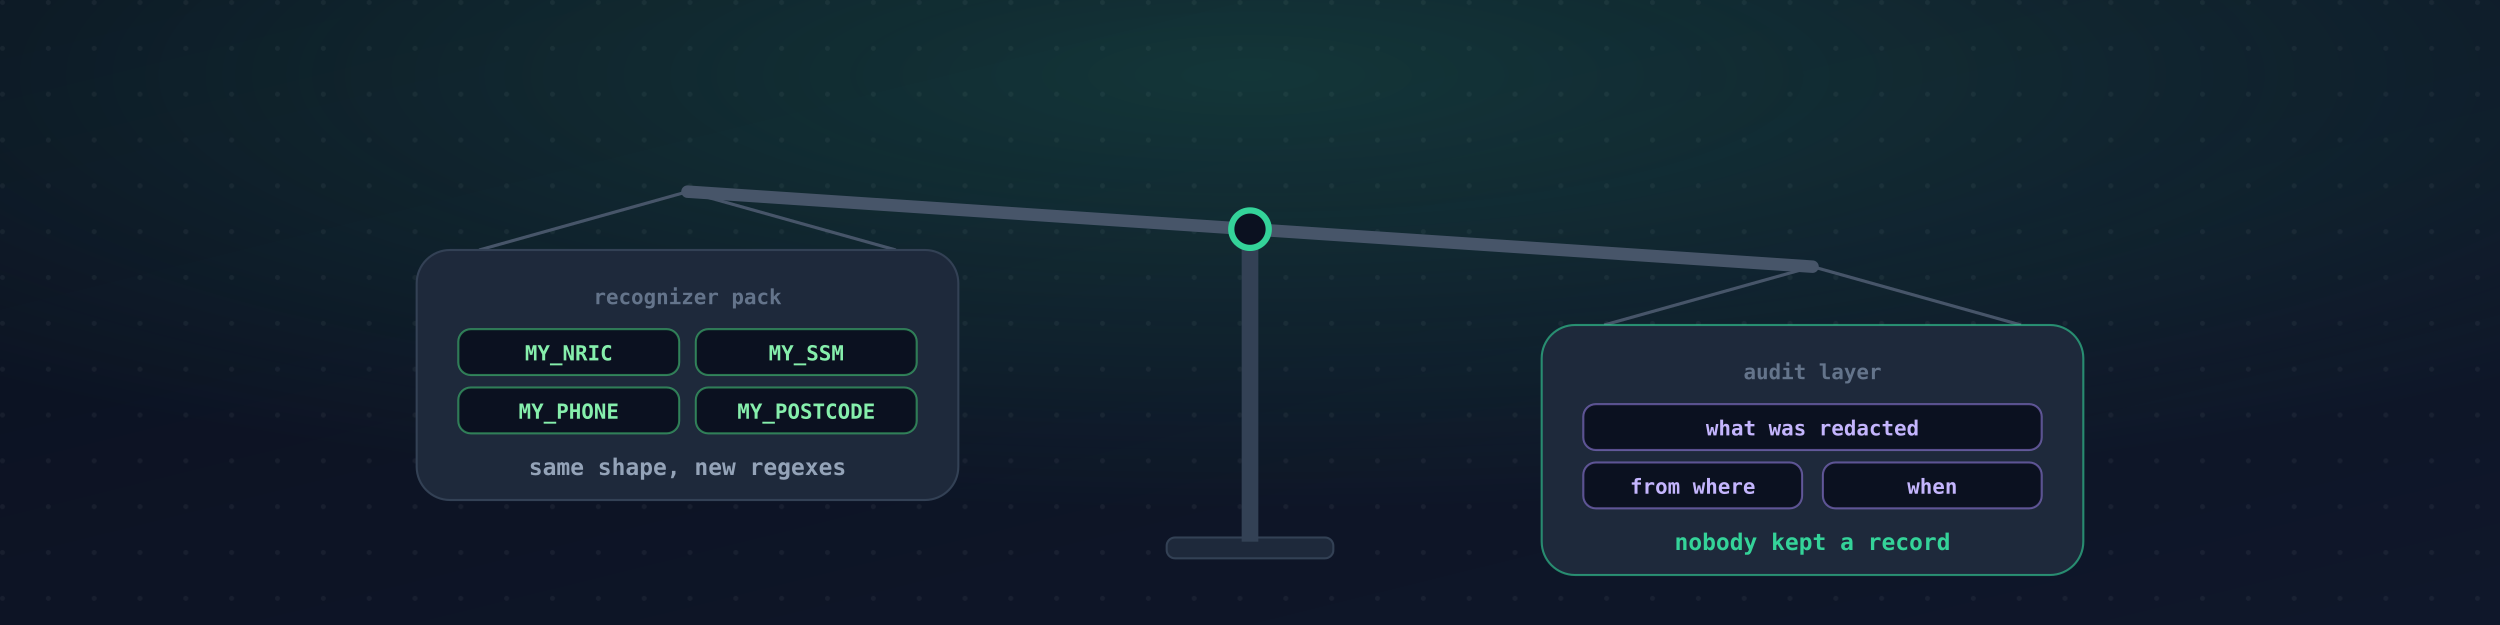
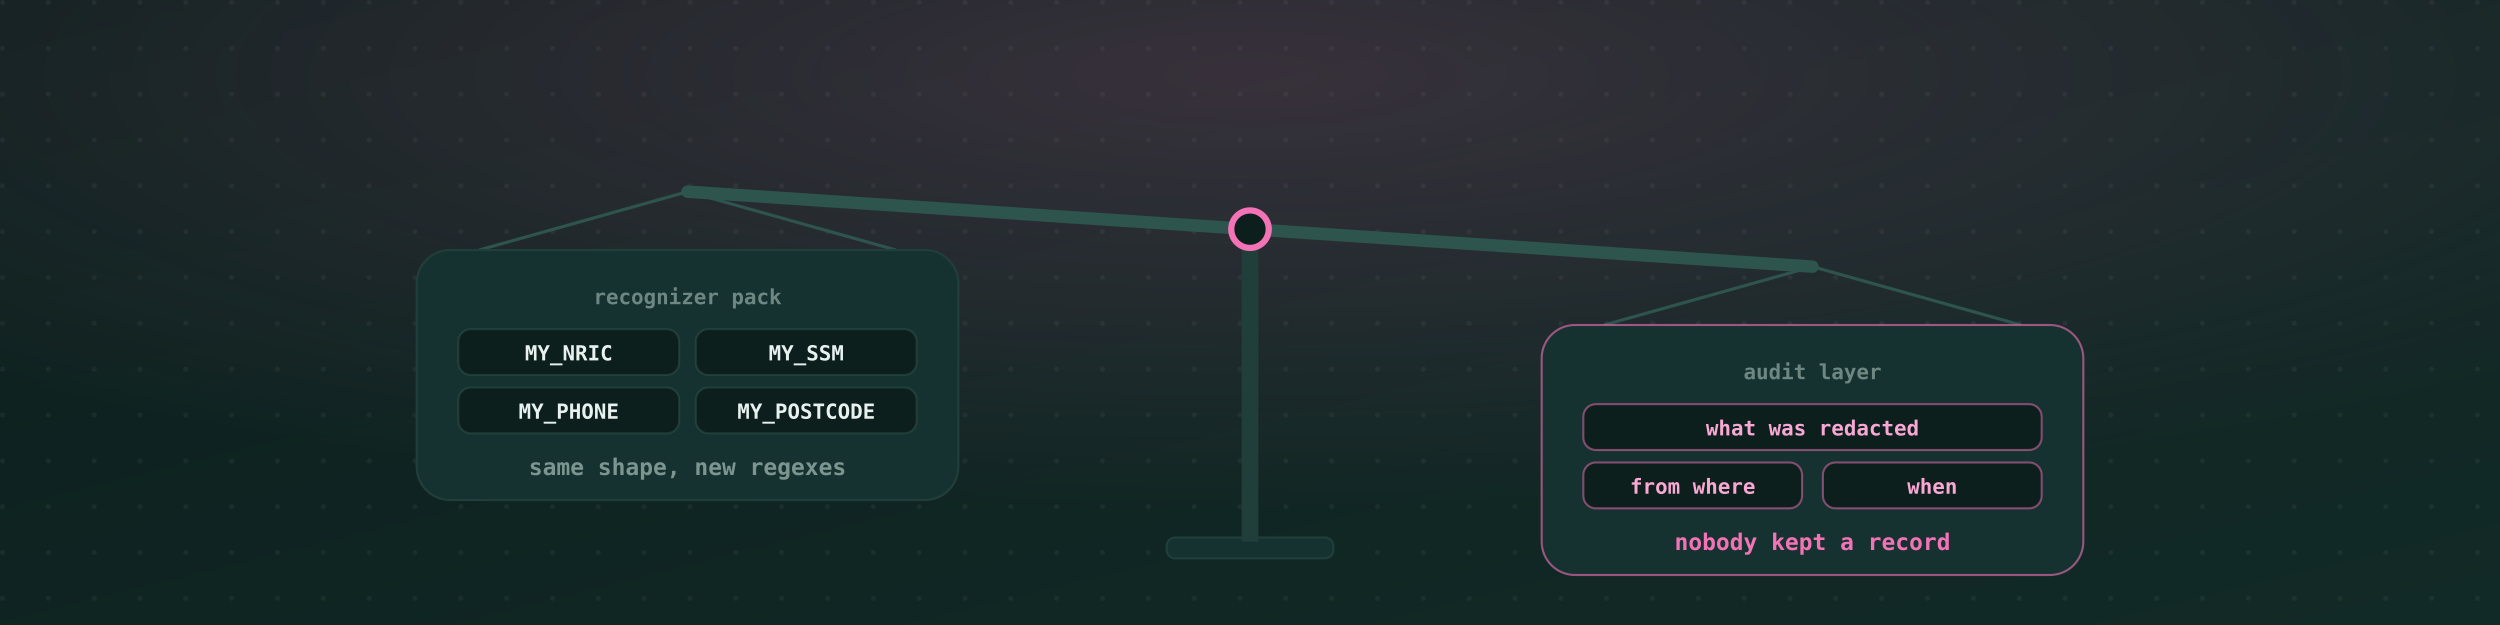
<svg xmlns="http://www.w3.org/2000/svg" viewBox="0 0 1200 300" role="img" aria-label="A balance weighing a Malaysian recognizer pack against an audit layer that records what was redacted, from where, and when, tipped toward the audit layer">
  <defs>
    <linearGradient id="bg" x1="0" y1="0" x2="1" y2="1">
-       <stop offset="0" stop-color="#0b1120" />
-       <stop offset="1" stop-color="#0f172a" />
+       <stop offset="0" stop-color="#0C1F1D" />
+       <stop offset="1" stop-color="#122A27" />
    </linearGradient>
    <radialGradient id="glow" cx="0.5" cy="0.12" r="0.7">
-       <stop offset="0" stop-color="#34d399" stop-opacity="0.18" />
-       <stop offset="1" stop-color="#34d399" stop-opacity="0" />
+       <stop offset="0" stop-color="#f472b6" stop-opacity="0.18" />
+       <stop offset="1" stop-color="#f472b6" stop-opacity="0" />
    </radialGradient>
    <pattern id="dots" width="22" height="22" patternUnits="userSpaceOnUse">
      <circle cx="1.2" cy="1.2" r="1.2" fill="#f8fafc" fill-opacity="0.05" />
    </pattern>
  </defs>
  <rect width="1200" height="300" fill="url(#bg)" />
  <rect width="1200" height="300" fill="url(#dots)" />
  <rect width="1200" height="300" fill="url(#glow)" />
  <g font-family="ui-monospace, SFMono-Regular, Menlo, monospace" font-weight="600" text-anchor="middle">
-     <rect x="560" y="258" width="80" height="10" rx="4" fill="#1e293b" stroke="#334155" />
-     <rect x="596" y="110" width="8" height="150" fill="#334155" />
-     <line x1="330" y1="92" x2="870" y2="128" stroke="#475569" stroke-width="6" stroke-linecap="round" />
-     <circle cx="600" cy="110" r="9" fill="#0b1120" stroke="#34d399" stroke-width="3" />
-     <line x1="330" y1="92" x2="230" y2="120" stroke="#475569" stroke-width="1.5" />
-     <line x1="330" y1="92" x2="430" y2="120" stroke="#475569" stroke-width="1.5" />
-     <rect x="200" y="120" width="260" height="120" rx="16" fill="#1e293b" stroke="#334155" />
-     <text x="330" y="146" font-size="10" fill="#64748b">recognizer pack</text>
-     <rect x="220" y="158" width="106" height="22" rx="6" fill="#0b1120" stroke="#4ade80" stroke-opacity="0.5" />
-     <text x="273.0" y="173" font-size="10" fill="#86efac">MY_NRIC</text>
-     <rect x="334" y="158" width="106" height="22" rx="6" fill="#0b1120" stroke="#4ade80" stroke-opacity="0.5" />
-     <text x="387.0" y="173" font-size="10" fill="#86efac">MY_SSM</text>
-     <rect x="220" y="186" width="106" height="22" rx="6" fill="#0b1120" stroke="#4ade80" stroke-opacity="0.5" />
-     <text x="273.0" y="201" font-size="10" fill="#86efac">MY_PHONE</text>
-     <rect x="334" y="186" width="106" height="22" rx="6" fill="#0b1120" stroke="#4ade80" stroke-opacity="0.5" />
-     <text x="387.0" y="201" font-size="10" fill="#86efac">MY_POSTCODE</text>
-     <text x="330" y="228" font-size="11" fill="#94a3b8">same shape, new regexes</text>
-     <line x1="870" y1="128" x2="770" y2="156" stroke="#475569" stroke-width="1.5" />
-     <line x1="870" y1="128" x2="970" y2="156" stroke="#475569" stroke-width="1.5" />
-     <rect x="740" y="156" width="260" height="120" rx="16" fill="#1e293b" stroke="#34d399" stroke-opacity="0.6" />
-     <text x="870" y="182" font-size="10" fill="#64748b">audit layer</text>
-     <rect x="760" y="194" width="220" height="22" rx="6" fill="#0b1120" stroke="#a78bfa" stroke-opacity="0.5" />
-     <text x="870.0" y="209" font-size="10" fill="#c4b5fd">what was redacted</text>
-     <rect x="760" y="222" width="105" height="22" rx="6" fill="#0b1120" stroke="#a78bfa" stroke-opacity="0.5" />
-     <text x="812.5" y="237" font-size="10" fill="#c4b5fd">from where</text>
-     <rect x="875" y="222" width="105" height="22" rx="6" fill="#0b1120" stroke="#a78bfa" stroke-opacity="0.5" />
-     <text x="927.5" y="237" font-size="10" fill="#c4b5fd">when</text>
-     <text x="870" y="264" font-size="11" fill="#34d399">nobody kept a record</text>
+     <rect x="560" y="258" width="80" height="10" rx="4" fill="#163230" stroke="#203F3A" />
+     <rect x="596" y="110" width="8" height="150" fill="#203F3A" />
+     <line x1="330" y1="92" x2="870" y2="128" stroke="#2D544D" stroke-width="6" stroke-linecap="round" />
+     <circle cx="600" cy="110" r="9" fill="#0C1F1D" stroke="#f472b6" stroke-width="3" />
+     <line x1="330" y1="92" x2="230" y2="120" stroke="#2D544D" stroke-width="1.5" />
+     <line x1="330" y1="92" x2="430" y2="120" stroke="#2D544D" stroke-width="1.5" />
+     <rect x="200" y="120" width="260" height="120" rx="16" fill="#163230" stroke="#203F3A" />
+     <text x="330" y="146" font-size="10" fill="#6E8782">recognizer pack</text>
+     <rect x="220" y="158" width="106" height="22" rx="6" fill="#0C1F1D" stroke="#2D544D" stroke-opacity="0.5" />
+     <text x="273.0" y="173" font-size="10" fill="#E7F1EE">MY_NRIC</text>
+     <rect x="334" y="158" width="106" height="22" rx="6" fill="#0C1F1D" stroke="#2D544D" stroke-opacity="0.5" />
+     <text x="387.0" y="173" font-size="10" fill="#E7F1EE">MY_SSM</text>
+     <rect x="220" y="186" width="106" height="22" rx="6" fill="#0C1F1D" stroke="#2D544D" stroke-opacity="0.5" />
+     <text x="273.0" y="201" font-size="10" fill="#E7F1EE">MY_PHONE</text>
+     <rect x="334" y="186" width="106" height="22" rx="6" fill="#0C1F1D" stroke="#2D544D" stroke-opacity="0.5" />
+     <text x="387.0" y="201" font-size="10" fill="#E7F1EE">MY_POSTCODE</text>
+     <text x="330" y="228" font-size="11" fill="#7C9590">same shape, new regexes</text>
+     <line x1="870" y1="128" x2="770" y2="156" stroke="#2D544D" stroke-width="1.5" />
+     <line x1="870" y1="128" x2="970" y2="156" stroke="#2D544D" stroke-width="1.5" />
+     <rect x="740" y="156" width="260" height="120" rx="16" fill="#163230" stroke="#f472b6" stroke-opacity="0.6" />
+     <text x="870" y="182" font-size="10" fill="#6E8782">audit layer</text>
+     <rect x="760" y="194" width="220" height="22" rx="6" fill="#0C1F1D" stroke="#f472b6" stroke-opacity="0.5" />
+     <text x="870.0" y="209" font-size="10" fill="#f9a8d4">what was redacted</text>
+     <rect x="760" y="222" width="105" height="22" rx="6" fill="#0C1F1D" stroke="#f472b6" stroke-opacity="0.5" />
+     <text x="812.5" y="237" font-size="10" fill="#f9a8d4">from where</text>
+     <rect x="875" y="222" width="105" height="22" rx="6" fill="#0C1F1D" stroke="#f472b6" stroke-opacity="0.5" />
+     <text x="927.5" y="237" font-size="10" fill="#f9a8d4">when</text>
+     <text x="870" y="264" font-size="11" fill="#f472b6">nobody kept a record</text>
  </g>
</svg>
